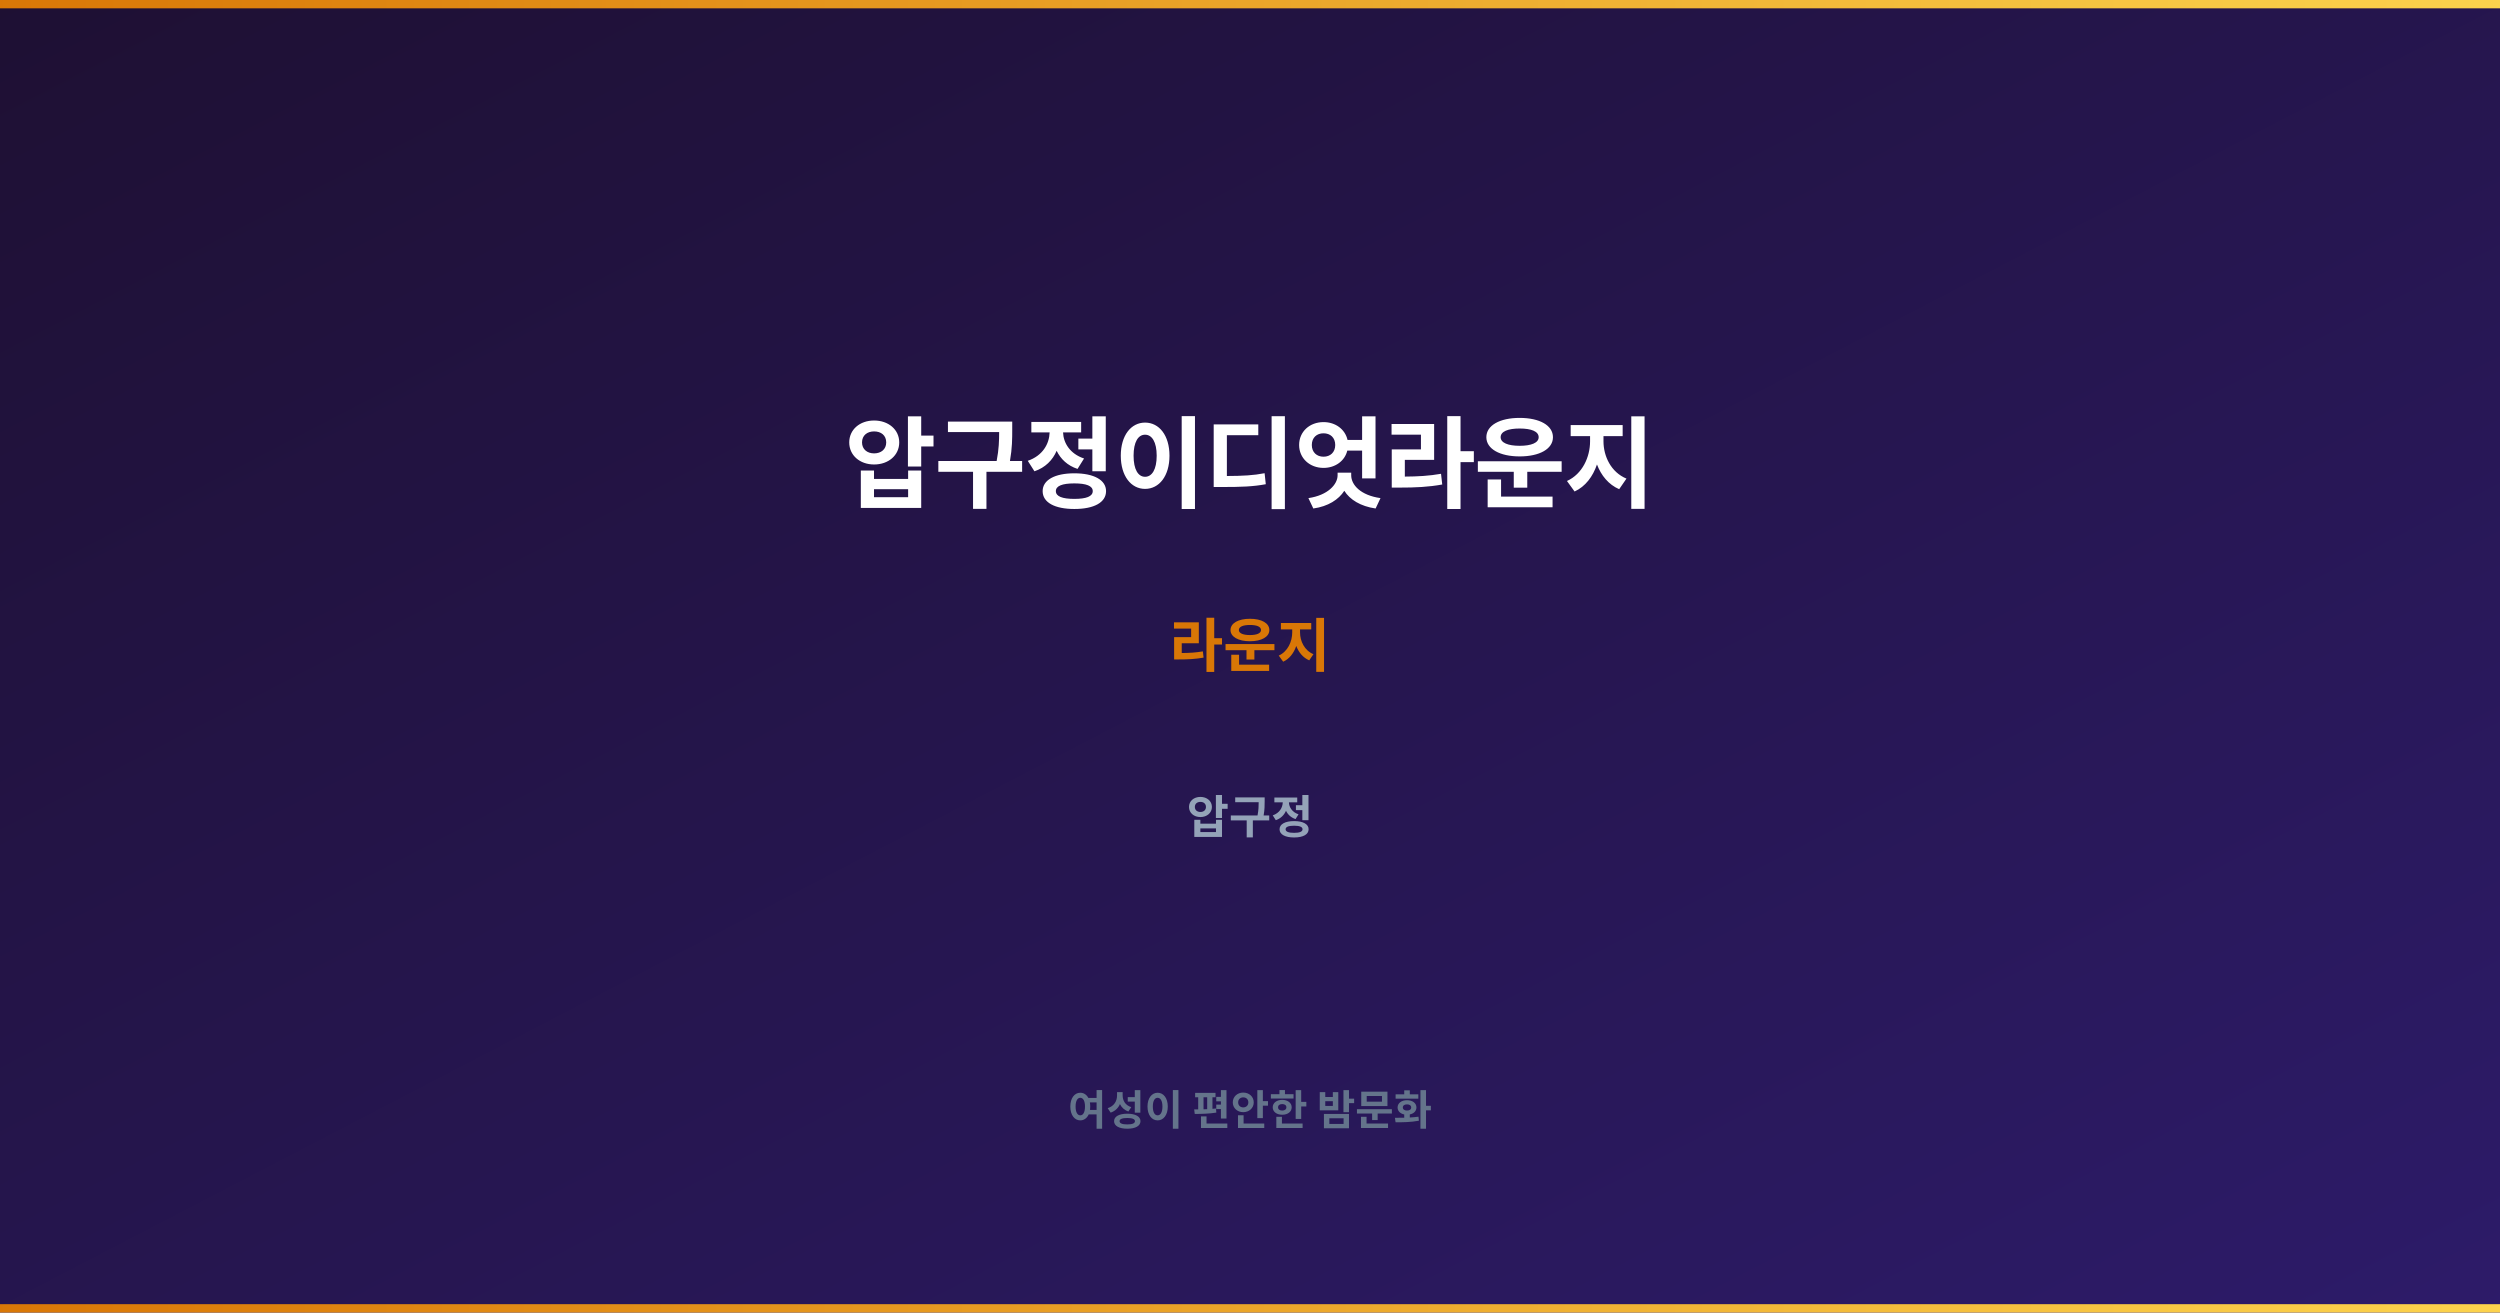
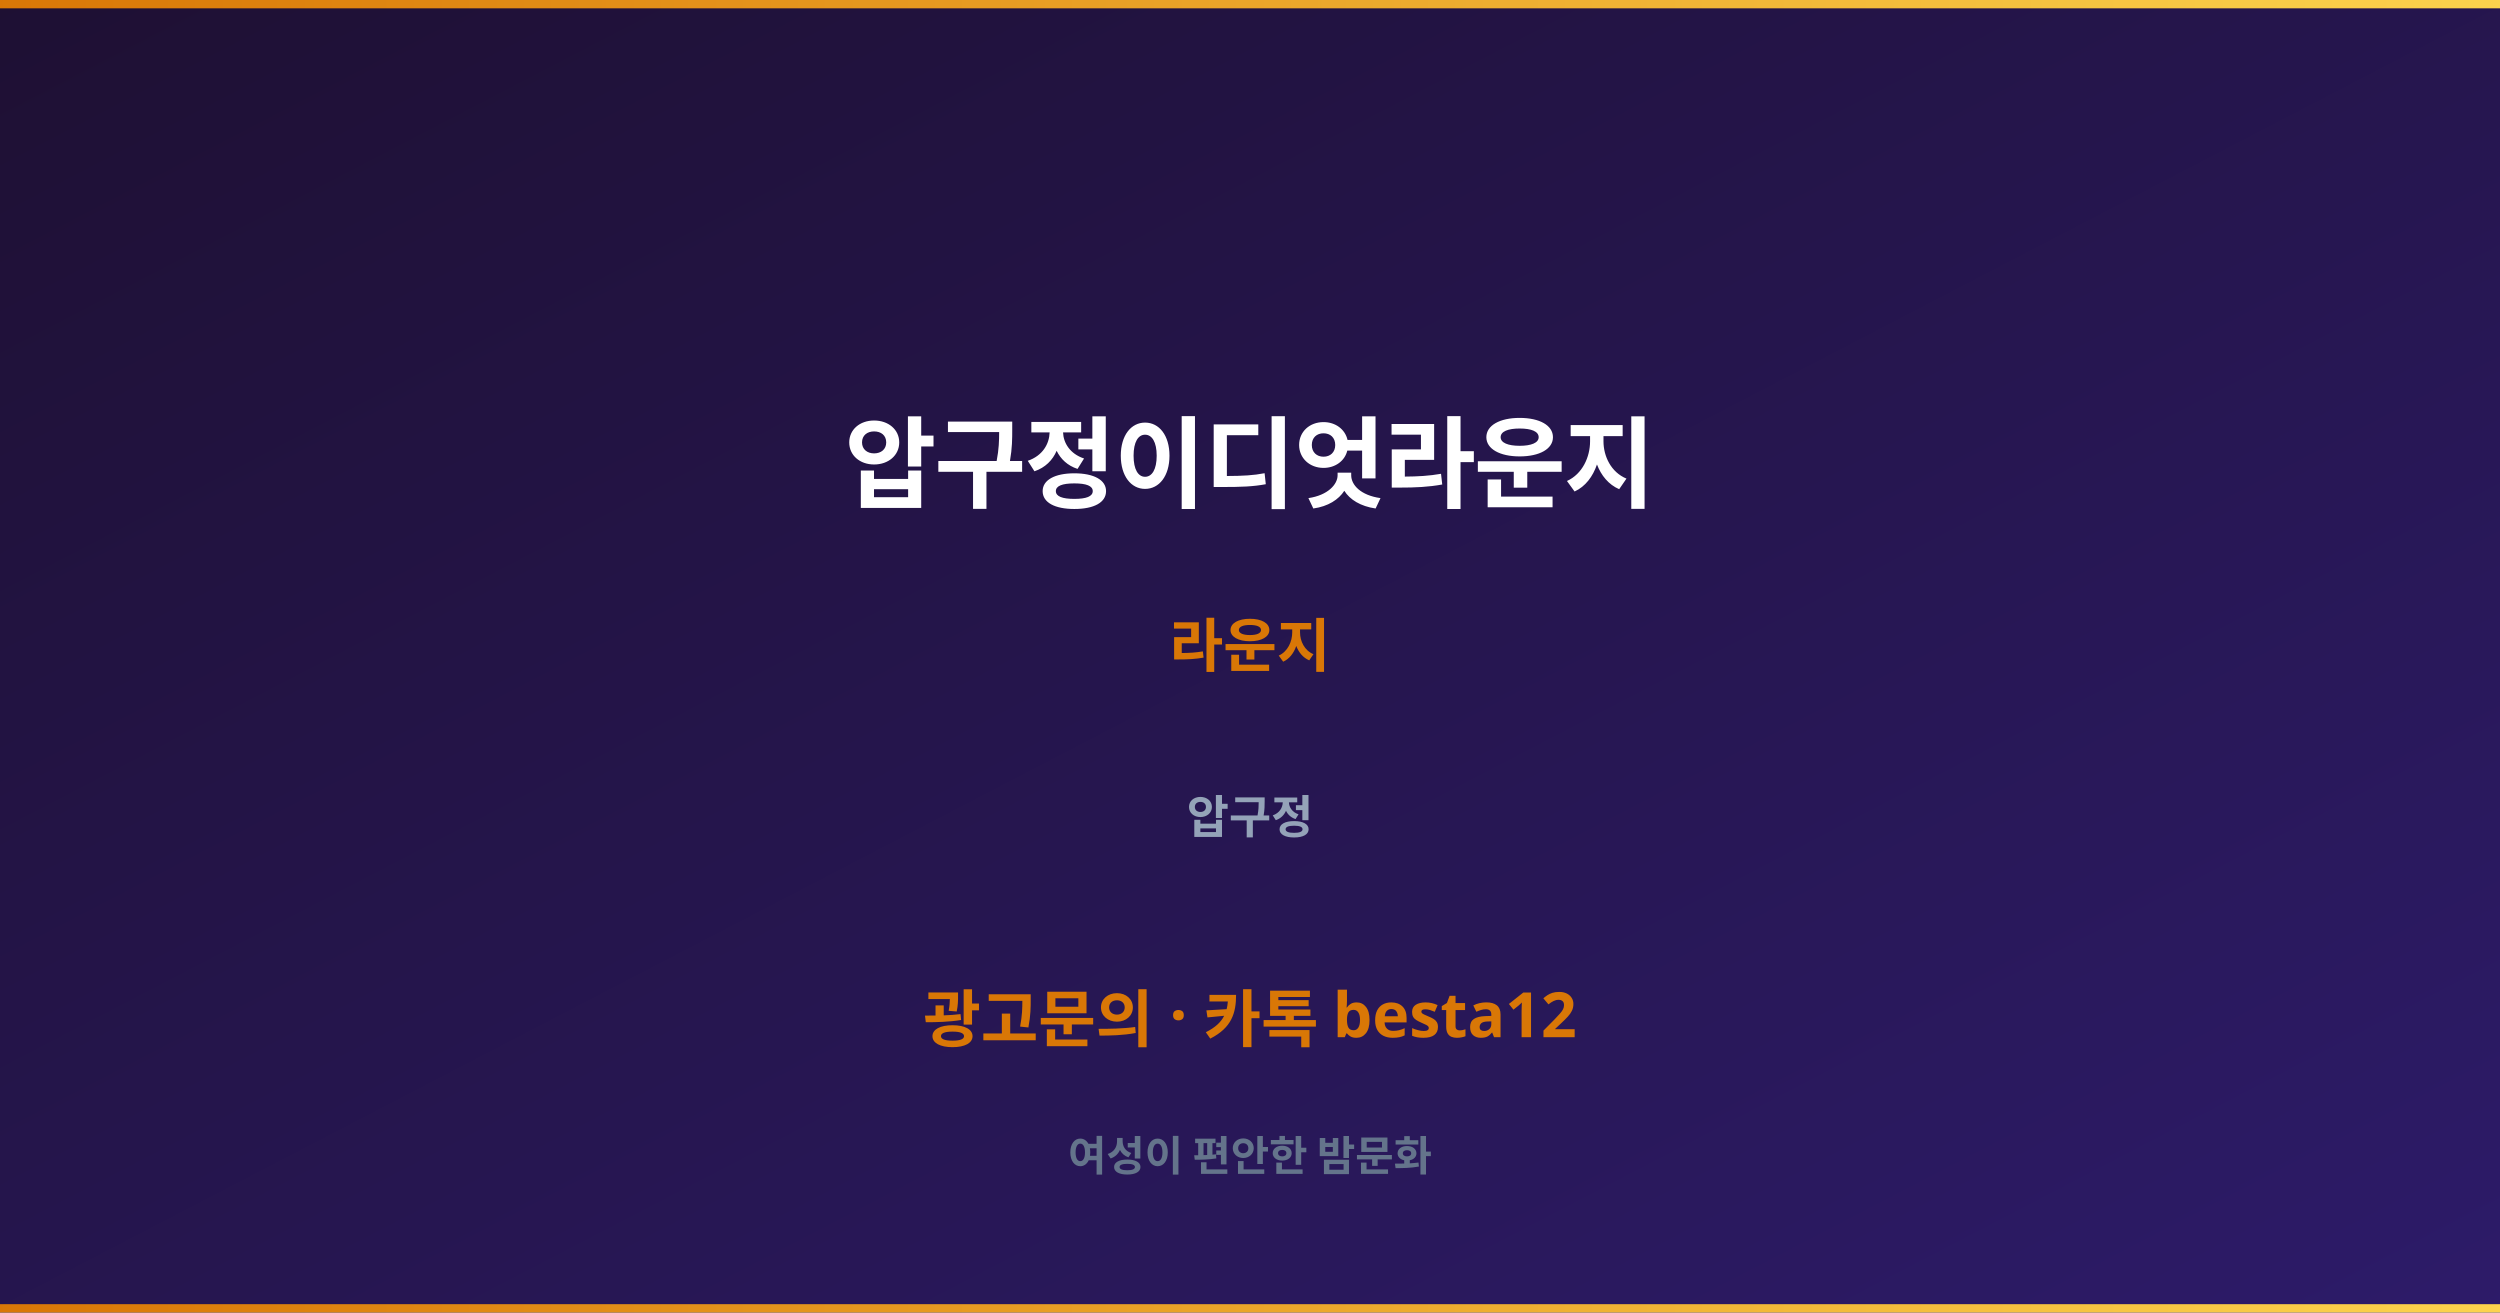
<svg xmlns="http://www.w3.org/2000/svg" width="1200" height="630" viewBox="0 0 1200 630">
  <defs>
    <linearGradient id="bg" x1="0%" y1="0%" x2="100%" y2="100%">
      <stop offset="0%" style="stop-color:#1E1033" />
      <stop offset="100%" style="stop-color:#2D1B69" />
    </linearGradient>
    <linearGradient id="accent" x1="0%" y1="0%" x2="100%" y2="0%">
      <stop offset="0%" style="stop-color:#D97706" />
      <stop offset="100%" style="stop-color:#FCD34D" />
    </linearGradient>
  </defs>
  <rect width="1200" height="630" fill="url(#bg)" />
  <rect x="0" y="0" width="1200" height="4" fill="url(#accent)" />
  <rect x="0" y="626" width="1200" height="4" fill="url(#accent)" />
  <text x="600" y="240" text-anchor="middle" font-family="sans-serif" font-size="48" font-weight="900" fill="white" letter-spacing="-1">압구정이디엇라운지</text>
  <text x="600" y="320" text-anchor="middle" font-family="sans-serif" font-size="28" fill="#D97706" font-weight="700">라운지</text>
  <text x="600" y="400" text-anchor="middle" font-family="sans-serif" font-size="22" fill="#94a3b8" font-weight="600">압구정</text>
-   <text x="600" y="540" text-anchor="middle" font-family="sans-serif" font-size="20" fill="#64748b" font-weight="600">여성이 편안한 밤문화</text>
+   <text x="600" y="500" text-anchor="middle" font-family="sans-serif" font-size="30" fill="#D97706" font-weight="800">광고문의 · 카톡 besta12</text>
+   <text x="600" y="562" text-anchor="middle" font-family="sans-serif" font-size="20" fill="#64748b" font-weight="600">여성이 편안한 밤문화</text>
</svg>
